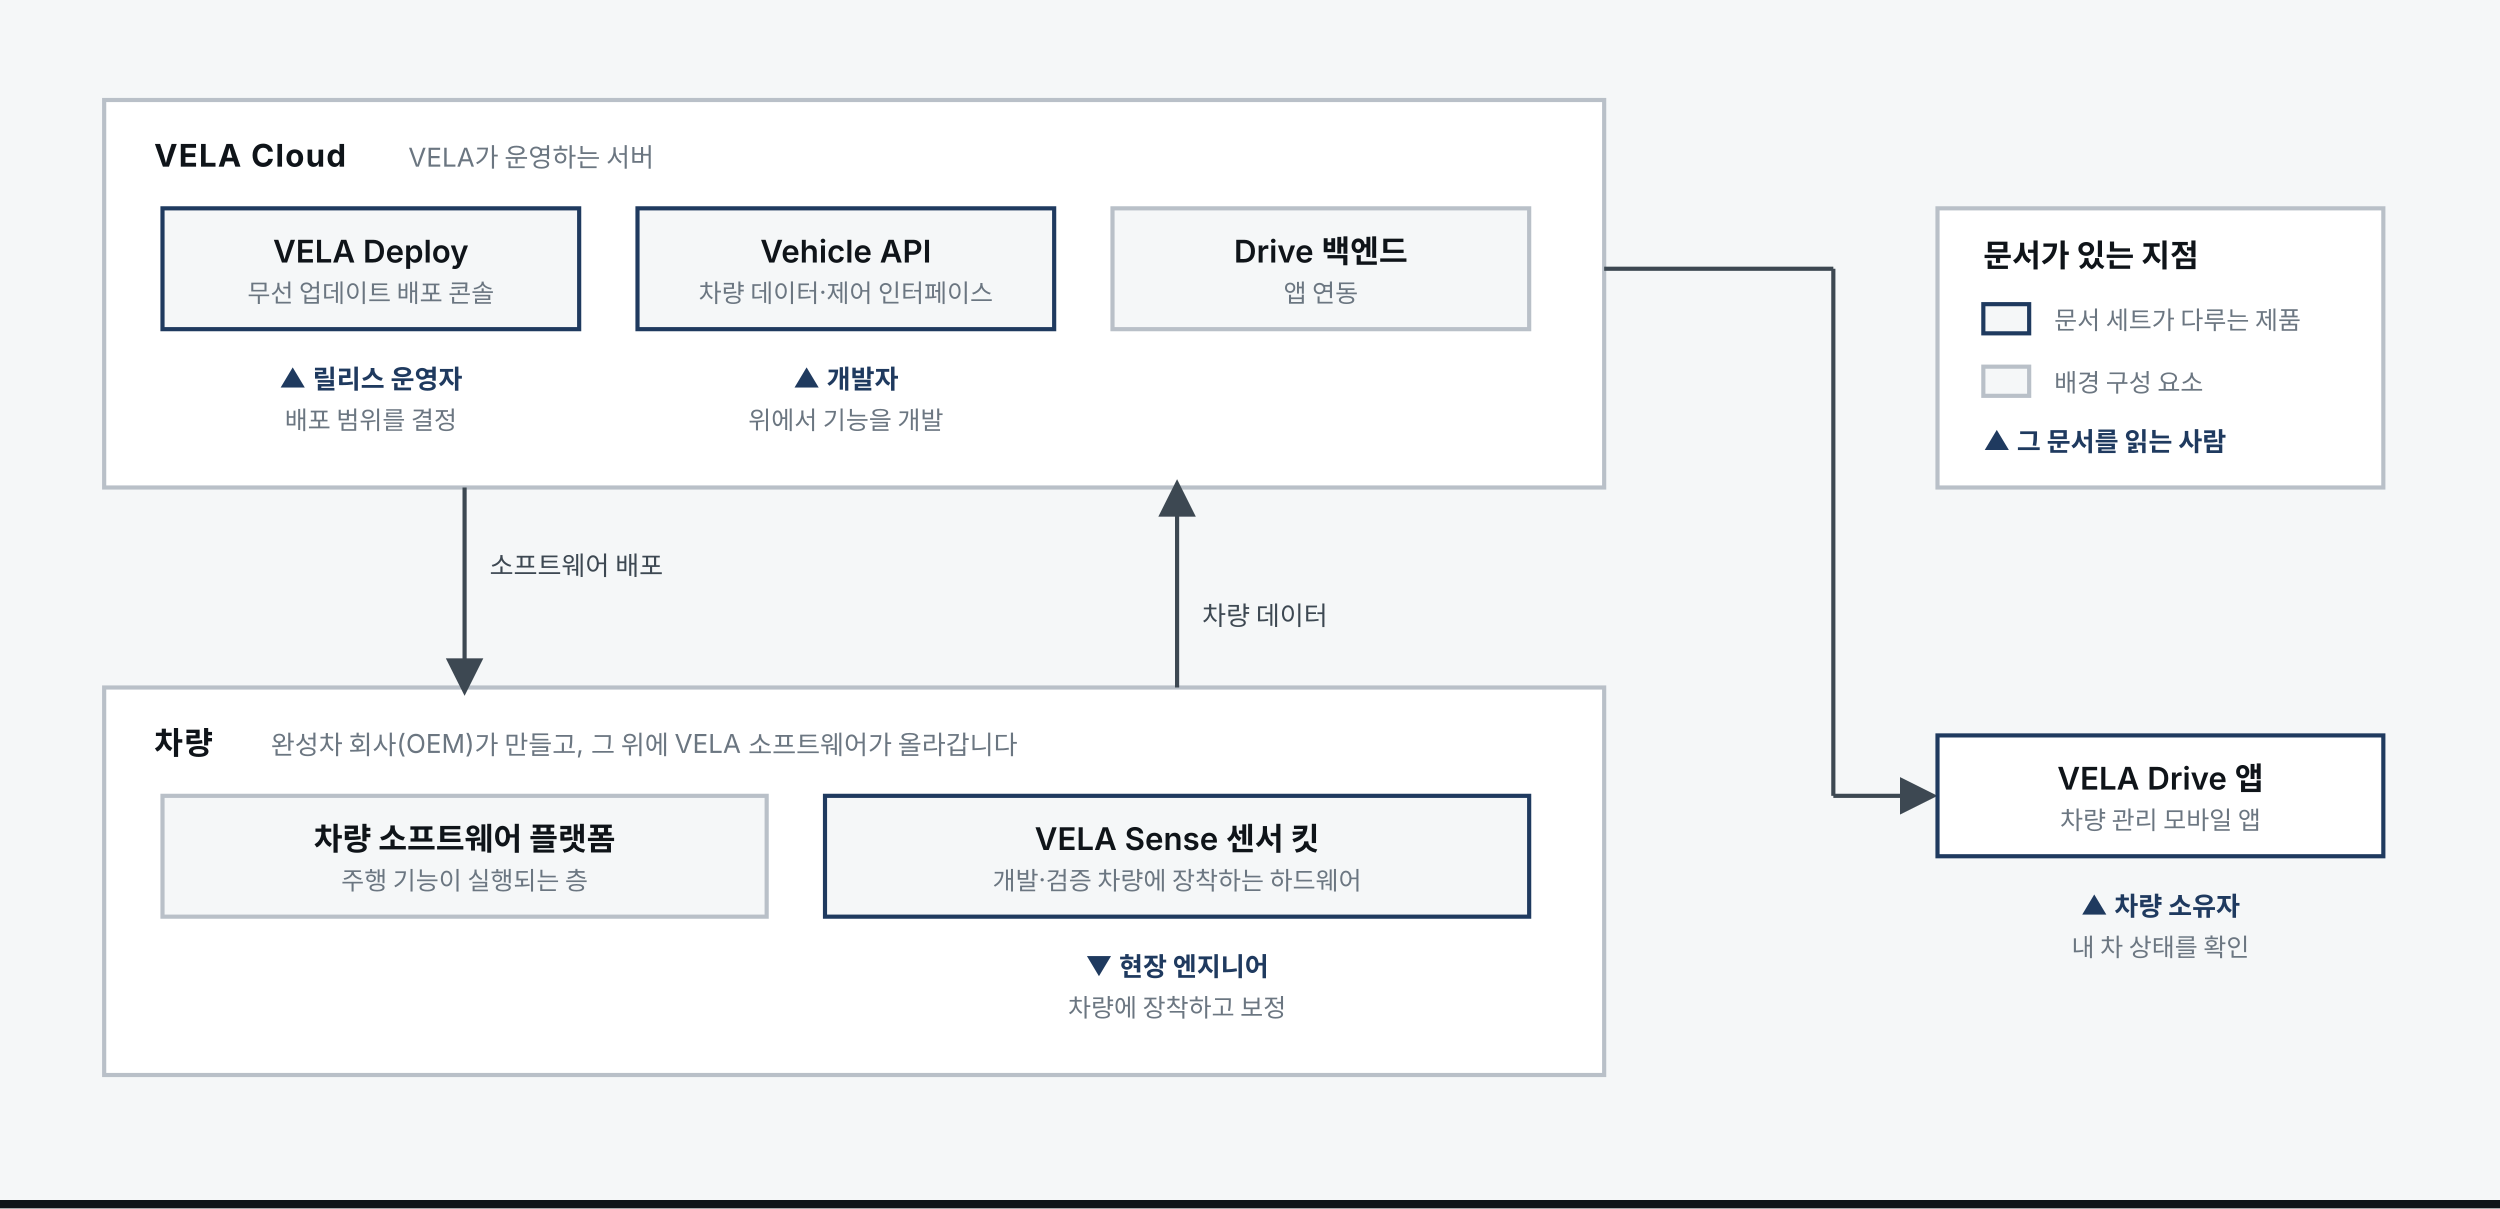
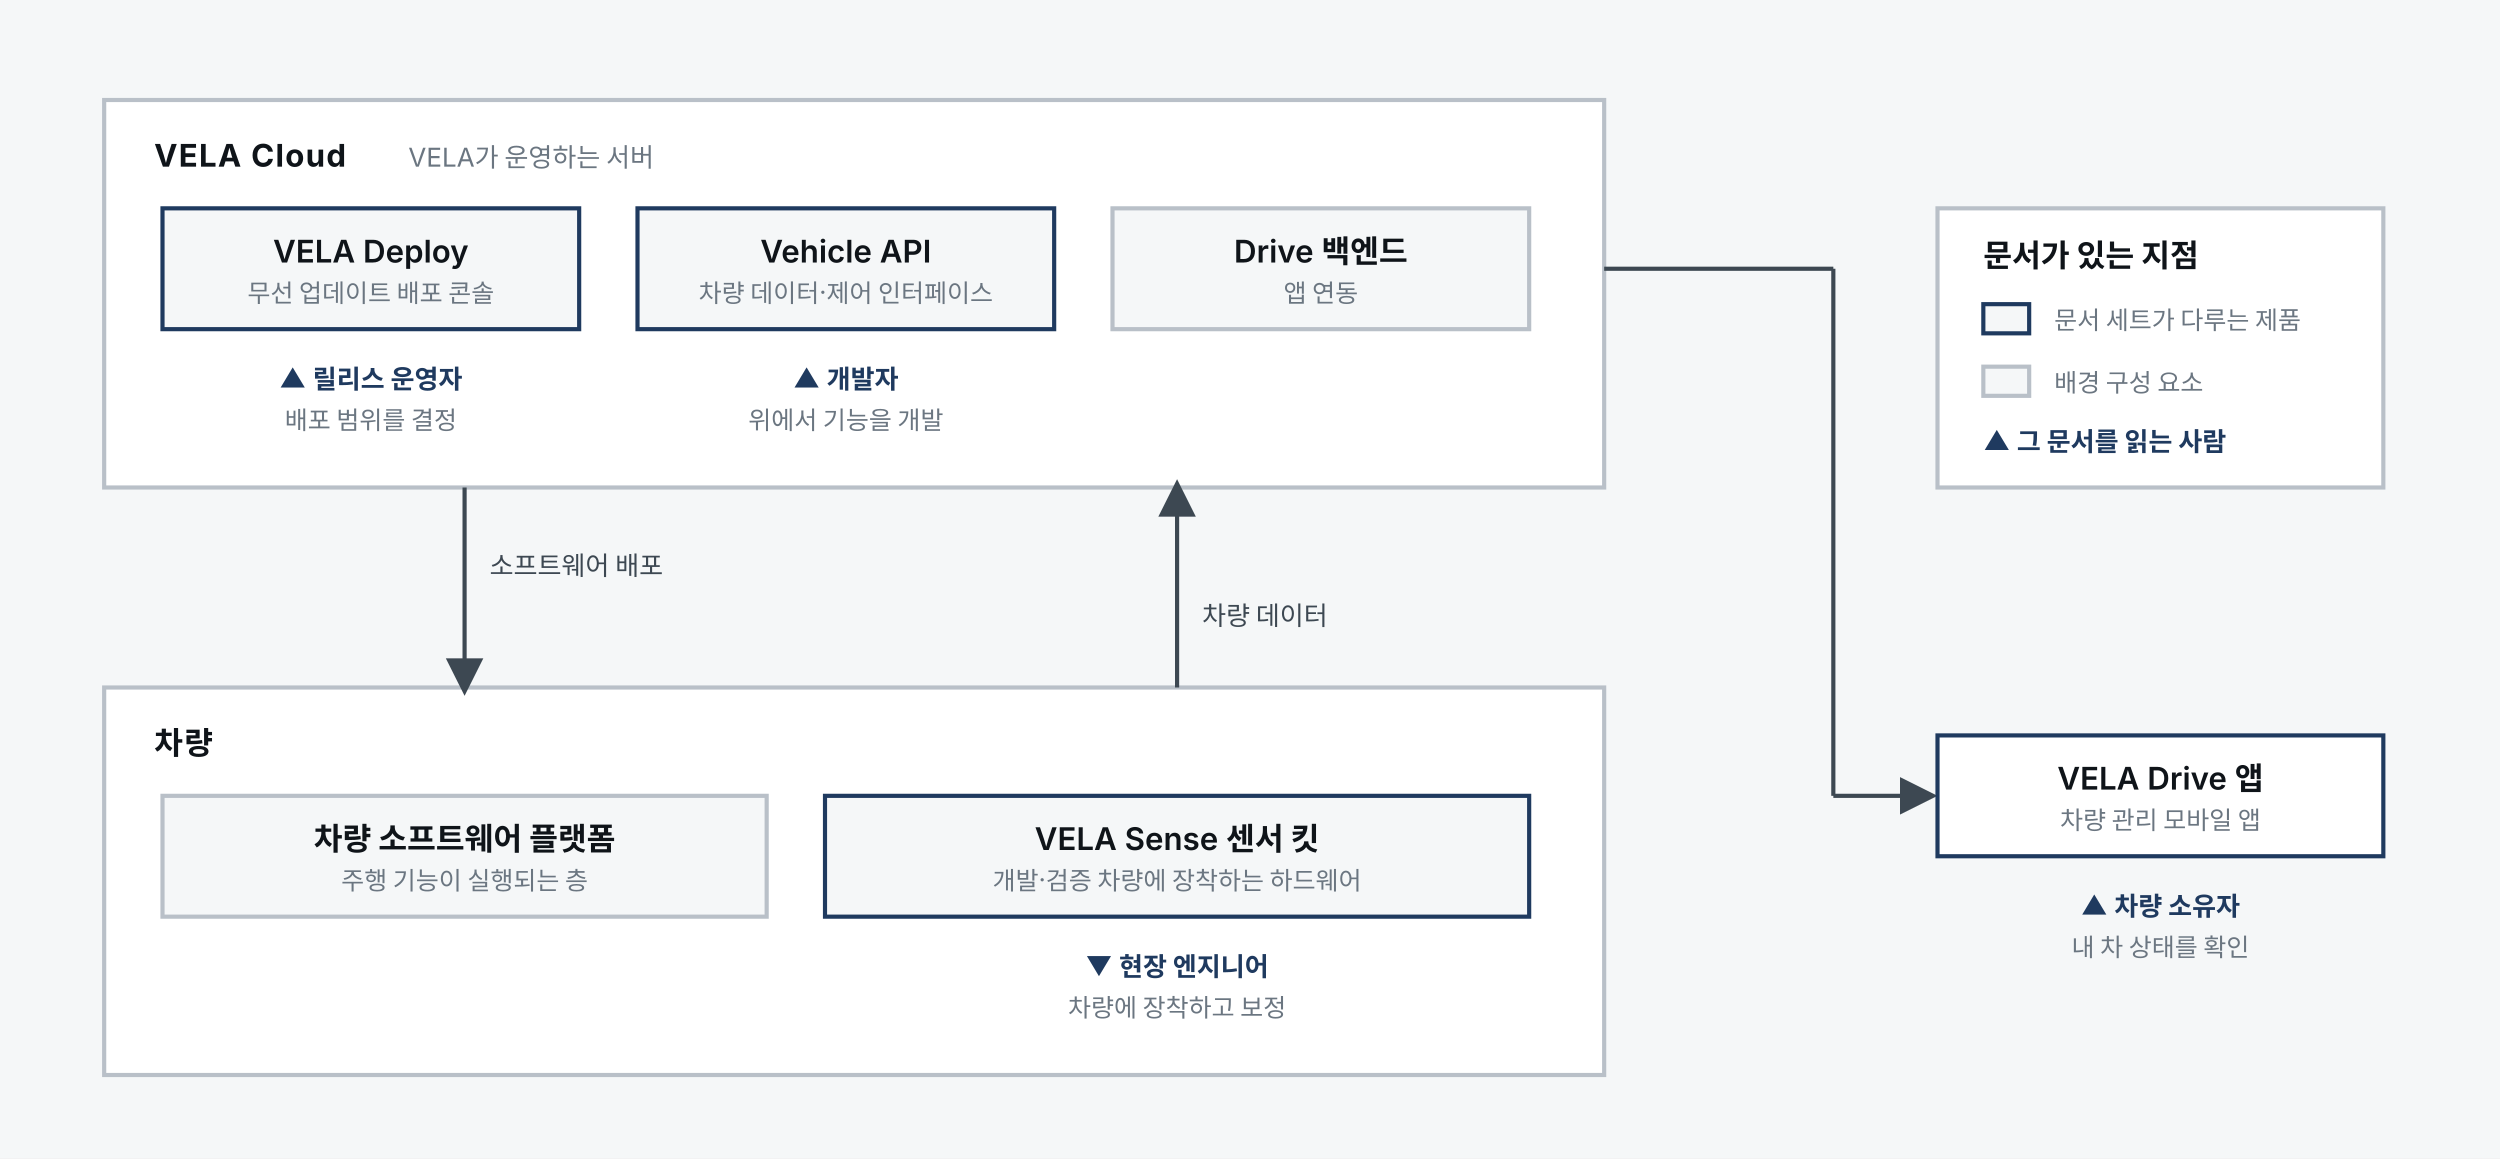
- <svg xmlns="http://www.w3.org/2000/svg" viewBox="0 0 1200 580" width="1200" height="580" role="img" aria-label="VELA Cloud와 차량, 모바일 앱의 연결 구조와 각 지점을 읽는 독자">
+ <svg xmlns="http://www.w3.org/2000/svg" viewBox="0 0 1200 556" width="1200" height="556" role="img" aria-label="VELA Cloud와 차량, 모바일 앱의 연결 구조와 각 지점을 읽는 독자">
  <style>
    .lbl { font-family: 'Pretendard', -apple-system, sans-serif; fill: #0f1419; }
    .zone { font-size: 15px; font-weight: 700; letter-spacing: 0.04em; }
    .zone-sub { font-size: 12.5px; fill: #6b7681; }
    .box { font-size: 15px; font-weight: 600; }
    .box-sub { font-size: 12px; fill: #6b7681; }
    .edge { font-size: 12.5px; fill: #3d4852; }
    .reader { font-size: 12.5px; font-weight: 600; fill: #1f3a5f; }
  </style>
  <defs>
    <marker id="ar" markerWidth="9" markerHeight="9" refX="7" refY="4.5" orient="auto">
      <path d="M0 0L9 4.5L0 9z" fill="#3d4852" />
    </marker>
  </defs>
-   <rect width="1200" height="580" fill="#f5f7f8" />
+   <rect width="1200" height="556" fill="#f5f7f8" />
  <rect x="50" y="48" width="720" height="186" fill="#ffffff" stroke="#b9c0c8" stroke-width="2" />
  <text class="lbl zone" x="74" y="80">VELA Cloud</text>
  <text class="lbl zone-sub" x="196" y="80">VELA가 운영하는 서버</text>
  <rect x="78" y="100" width="200" height="58" fill="#f5f7f8" stroke="#1f3a5f" stroke-width="2" />
  <text class="lbl box" x="178" y="126" text-anchor="middle">VELA Deploy</text>
  <text class="lbl box-sub" x="178" y="145" text-anchor="middle">무선 업데이트 배포 콘솔</text>
  <text class="lbl reader" x="178" y="186" text-anchor="middle">▲ 릴리스 운영자</text>
  <text class="lbl box-sub" x="178" y="206" text-anchor="middle">배포 범위를 결정</text>
  <rect x="306" y="100" width="200" height="58" fill="#f5f7f8" stroke="#1f3a5f" stroke-width="2" />
  <text class="lbl box" x="406" y="126" text-anchor="middle">Vehicle API</text>
  <text class="lbl box-sub" x="406" y="145" text-anchor="middle">차량 데이터·제어 인터페이스</text>
  <text class="lbl reader" x="406" y="186" text-anchor="middle">▲ 개발자</text>
  <text class="lbl box-sub" x="406" y="206" text-anchor="middle">위에서 기능을 개발</text>
  <rect x="534" y="100" width="200" height="58" fill="#f5f7f8" stroke="#b9c0c8" stroke-width="2" />
  <text class="lbl box" x="634" y="126" text-anchor="middle">Drive 백엔드</text>
  <text class="lbl box-sub" x="634" y="145" text-anchor="middle">앱 연동</text>
  <rect x="50" y="330" width="720" height="186" fill="#ffffff" stroke="#b9c0c8" stroke-width="2" />
  <text class="lbl zone" x="74" y="362">차량</text>
-   <text class="lbl zone-sub" x="130" y="362">완성차 회사(OEM)가 만들고, 그 위에 VELA 소프트웨어가 올라갑니다</text>
  <rect x="78" y="382" width="290" height="58" fill="#f5f7f8" stroke="#b9c0c8" stroke-width="2" />
  <text class="lbl box" x="223" y="408" text-anchor="middle">차량 소프트웨어 플랫폼</text>
  <text class="lbl box-sub" x="223" y="427" text-anchor="middle">주행 기능이 실행되는 층</text>
  <rect x="396" y="382" width="338" height="58" fill="#f5f7f8" stroke="#1f3a5f" stroke-width="2" />
  <text class="lbl box" x="565" y="408" text-anchor="middle">VELA Sense 센서 킷</text>
  <text class="lbl box-sub" x="565" y="427" text-anchor="middle">개발·검증 차량에 장착하는 하드웨어</text>
  <text class="lbl reader" x="565" y="468" text-anchor="middle">▼ 현장 엔지니어</text>
  <text class="lbl box-sub" x="565" y="488" text-anchor="middle">차량에 장착하고 보정</text>
  <path d="M223 234V330" stroke="#3d4852" stroke-width="2" marker-end="url(#ar)" fill="none" />
  <text class="lbl edge" x="235" y="276">소프트웨어 배포</text>
  <path d="M565 330V234" stroke="#3d4852" stroke-width="2" marker-end="url(#ar)" fill="none" />
  <text class="lbl edge" x="577" y="300">차량 데이터</text>
  <path d="M770 129H880" stroke="#3d4852" stroke-width="2" fill="none" />
  <path d="M880 129V382" stroke="#3d4852" stroke-width="2" fill="none" />
  <path d="M880 382H926" stroke="#3d4852" stroke-width="2" marker-end="url(#ar)" fill="none" />
  <rect x="930" y="353" width="214" height="58" fill="#ffffff" stroke="#1f3a5f" stroke-width="2" />
  <text class="lbl box" x="1037" y="379" text-anchor="middle">VELA Drive 앱</text>
  <text class="lbl box-sub" x="1037" y="398" text-anchor="middle">차량 관리 모바일 앱</text>
  <text class="lbl reader" x="1037" y="439" text-anchor="middle">▲ 차량 소유자</text>
  <text class="lbl box-sub" x="1037" y="459" text-anchor="middle">내 차 상태를 확인</text>
  <rect x="930" y="100" width="214" height="134" fill="#ffffff" stroke="#b9c0c8" stroke-width="2" />
  <text class="lbl box" x="952" y="128">문서가 있는 지점</text>
  <rect x="952" y="146" width="22" height="14" fill="#f5f7f8" stroke="#1f3a5f" stroke-width="2" />
  <text class="lbl box-sub" x="986" y="158">문서 세트가 다루는 제품</text>
  <rect x="952" y="176" width="22" height="14" fill="#f5f7f8" stroke="#b9c0c8" stroke-width="2" />
  <text class="lbl box-sub" x="986" y="188">배경 구성 요소</text>
  <text class="lbl reader" x="952" y="216">▲ 그 문서를 읽는 사람</text>
  <rect x="0" y="576" width="1200" height="4" fill="#0f1419" />
</svg>
